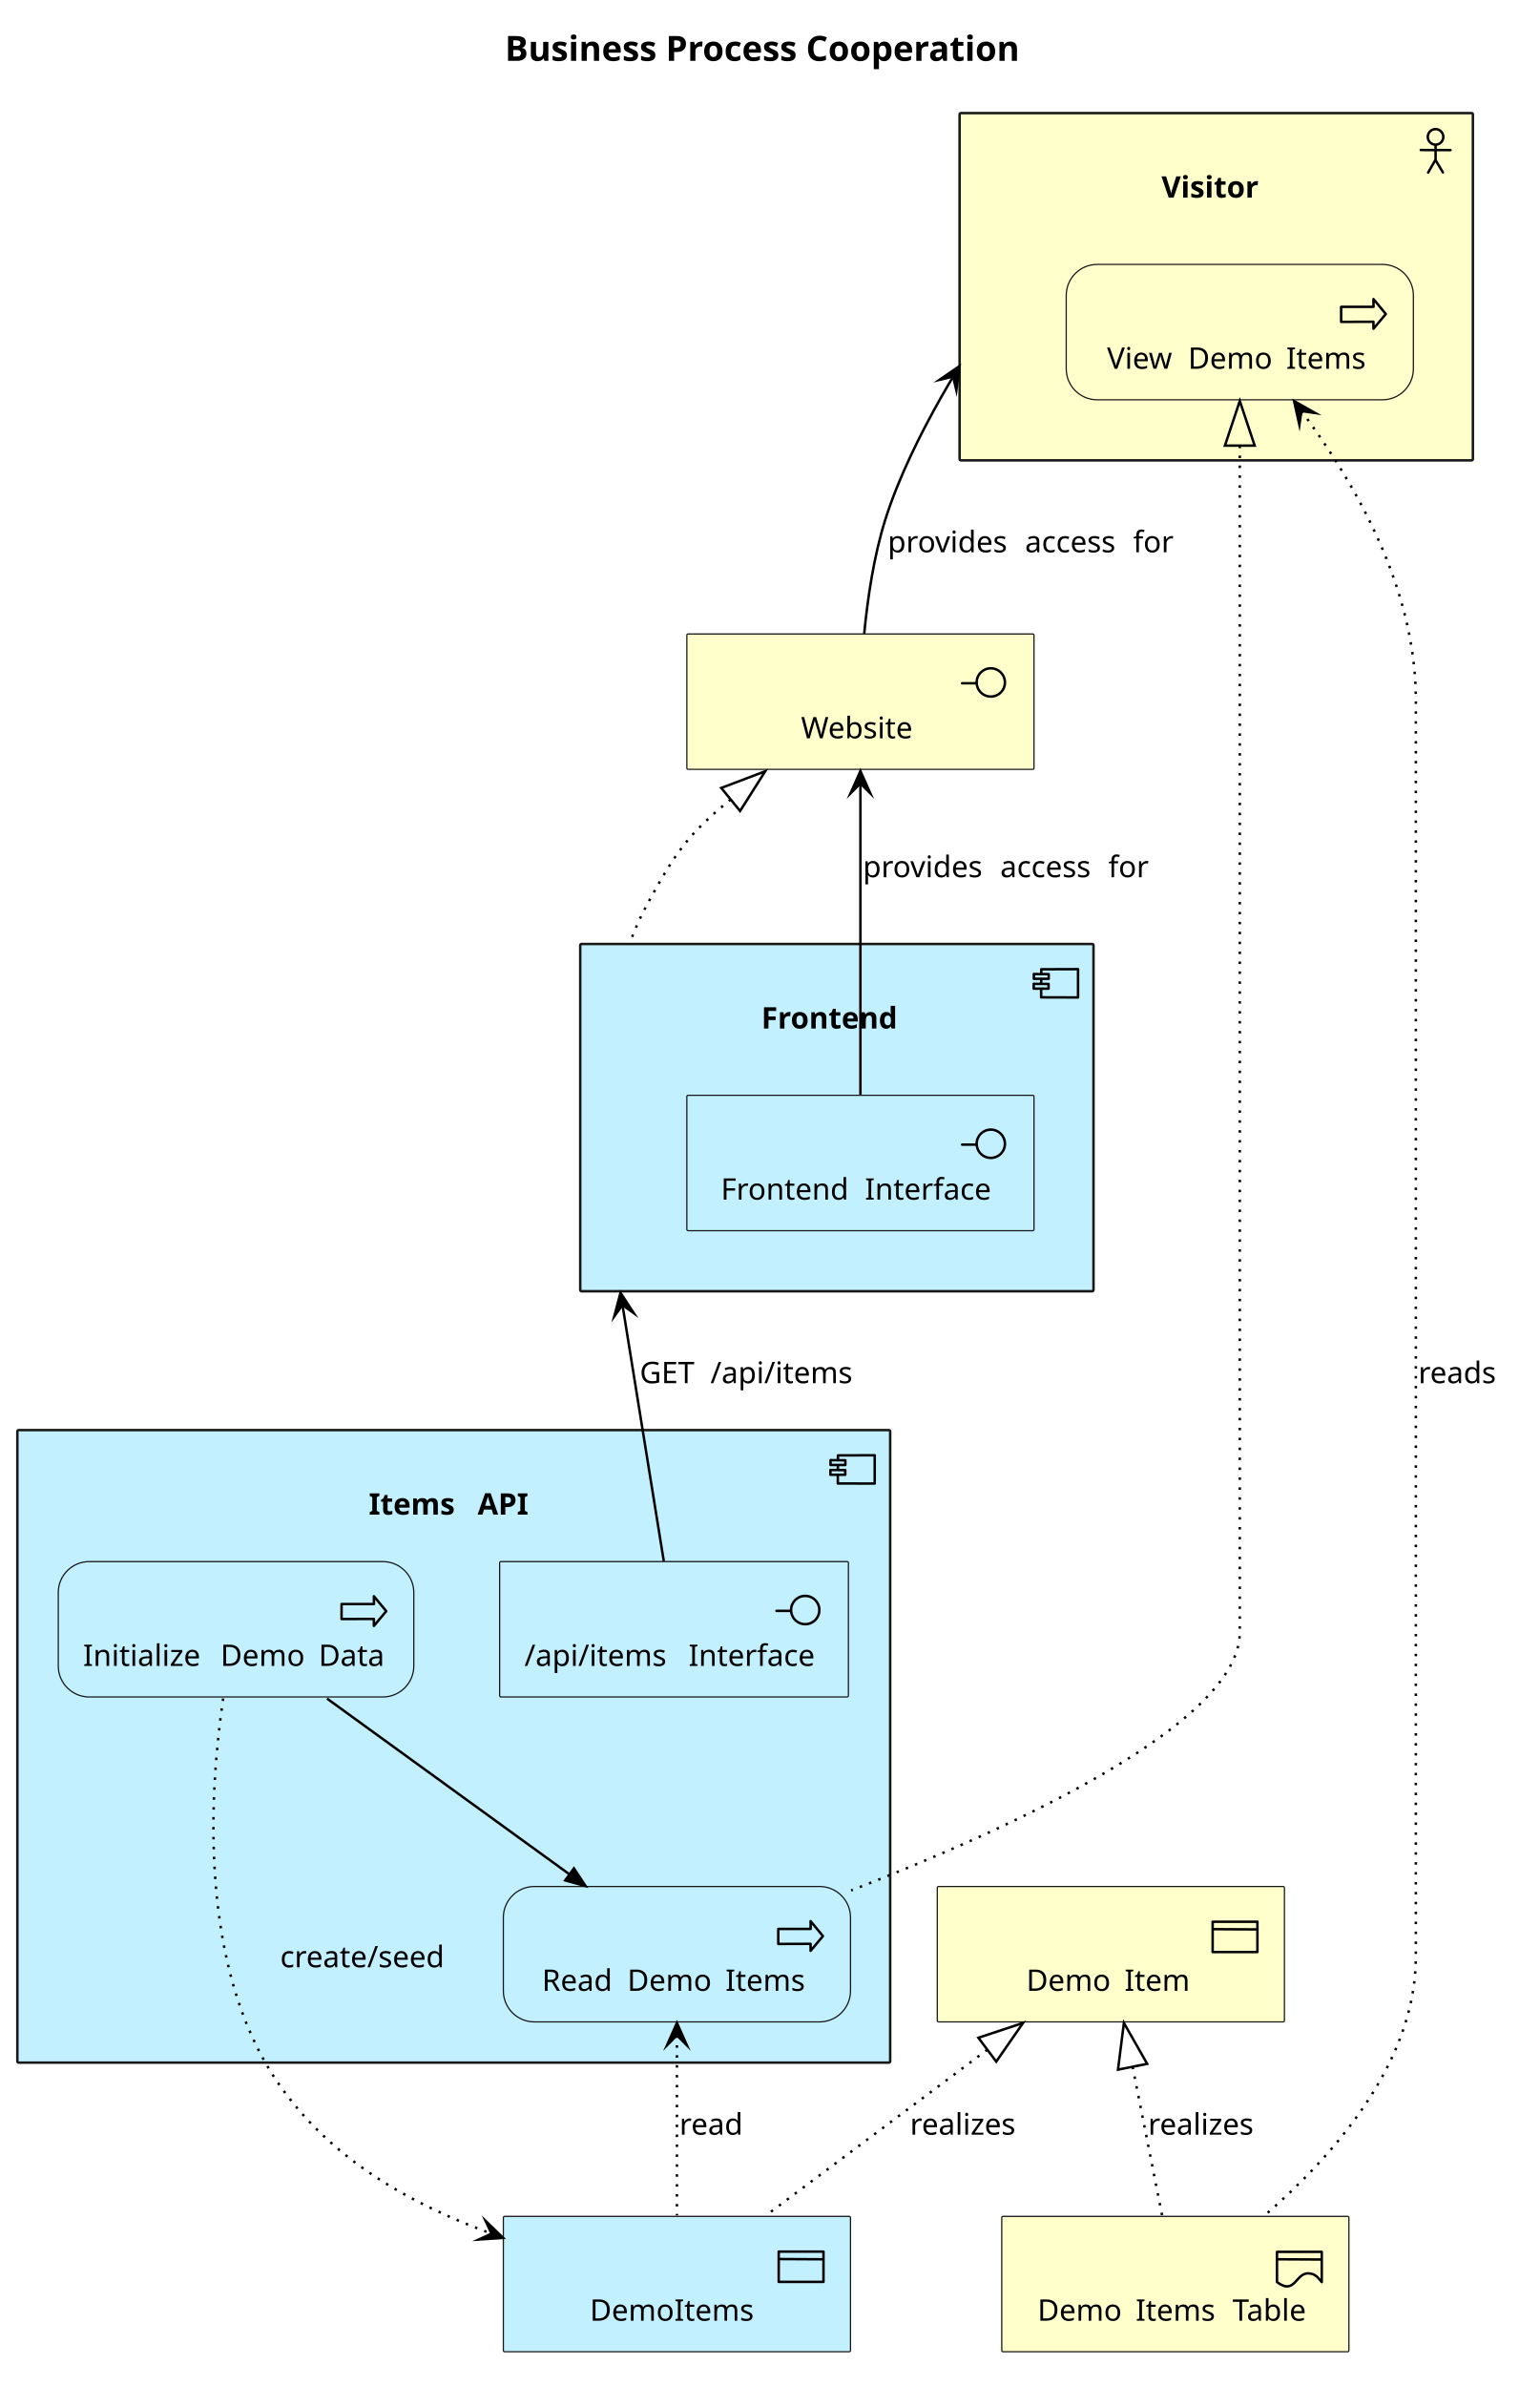
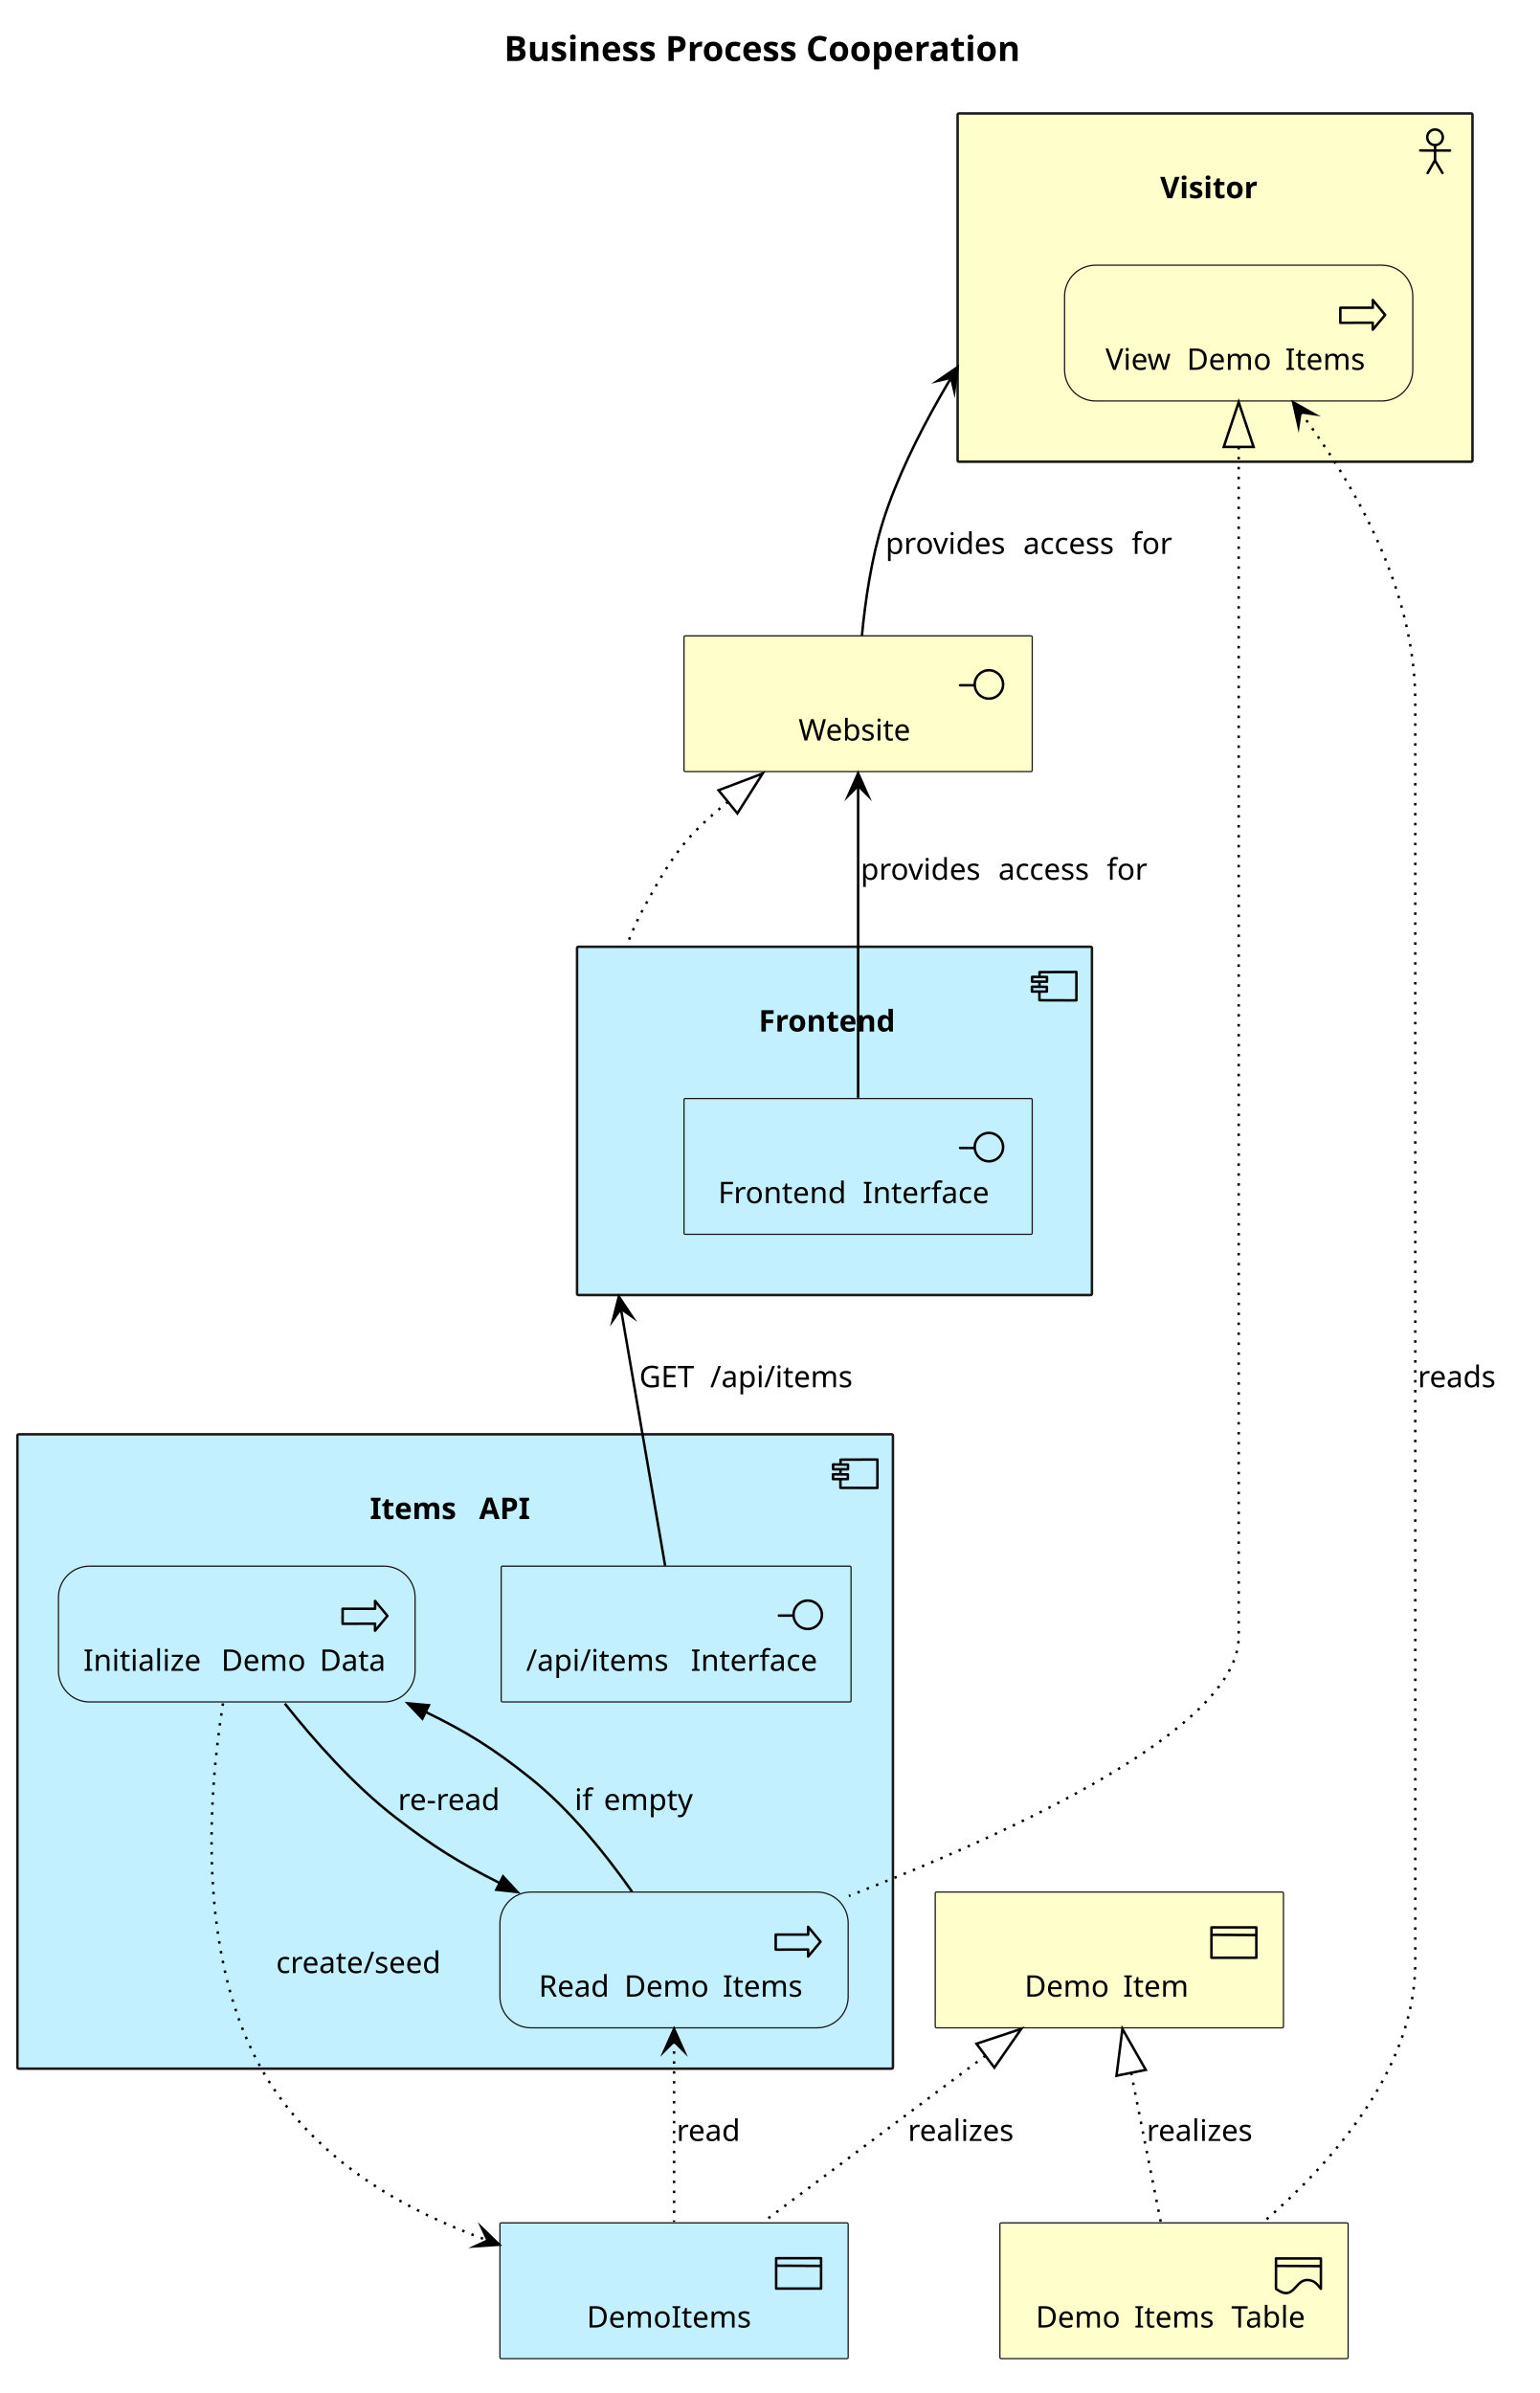
- <svg xmlns="http://www.w3.org/2000/svg" version="1.1" data-diagram-type="DESCRIPTION" style="width:621px;height:962px;background:#FFFFFF;" width="621px" height="962px" viewBox="0 0 621 962" zoomAndPan="magnify" preserveAspectRatio="none" contentStyleType="text/css">
+ <svg xmlns="http://www.w3.org/2000/svg" version="1.1" data-diagram-type="DESCRIPTION" style="width:619px;height:962px;background:#FFFFFF;" width="619px" height="962px" viewBox="0 0 619 962" zoomAndPan="magnify" preserveAspectRatio="none" contentStyleType="text/css">
  <defs />
  <g font-family="sans-serif" lengthAdjust="spacing">
    <g class="title" data-source-line="4">
-       <text x="203.627" y="24.533" fill="#000" font-size="14" textLength="206.951" font-weight="700">Business Process Cooperation</text>
+       <text x="202.627" y="24.533" fill="#000" font-size="14" textLength="206.951" font-weight="700">Business Process Cooperation</text>
    </g>
    <g class="cluster" data-qualified-name="e_idb9118a54ded651" id="ent0001" data-source-line="167">
      <rect x="7" y="576.609" width="352" height="255" fill="#C2F0FF" style="stroke:#181818;stroke-width:1;" rx="0.5" ry="0.5" />
      <path d="M352.76,586.248 L337.934,586.295 A0.5,0.5 0 0 0 337.434,586.795 L337.434,588.233 L334.946,588.213 A0.5,0.5 0 0 0 334.442,588.713 L334.442,590.649 A0.5,0.5 0 0 0 334.942,591.149 L337.422,591.149 L337.399,592.192 L334.899,592.172 A0.5,0.5 0 0 0 334.395,592.672 L334.395,594.608 A0.5,0.5 0 0 0 334.895,595.108 L337.387,595.108 L337.387,598.11 A0.5,0.5 0 0 0 337.888,598.61 L352.761,598.656 A0.5,0.5 0 0 0 353.262,598.157 L353.262,586.749 A0.5,0.5 0 0 0 352.761,586.248 M352.262,587.25 L352.262,597.654 L338.387,597.611 L338.387,595.108 L340.881,595.108 A0.5,0.5 0 0 0 341.381,594.608 L341.381,592.719 A0.5,0.5 0 0 0 340.885,592.219 L338.399,592.199 L338.422,591.149 L340.928,591.149 A0.5,0.5 0 0 0 341.428,590.649 L341.428,588.76 A0.5,0.5 0 0 0 340.932,588.26 L338.434,588.24 L338.434,587.293 M335.442,589.217 L340.428,589.256 L340.428,590.149 L335.442,590.149 M335.395,593.176 L340.381,593.215 L340.381,594.108 L335.395,594.108" fill="#000" />
      <text x="148.717" y="610.674" fill="#000" font-size="12" textLength="39.803" font-weight="700" font-family="Verdana">Items</text>
      <text x="188.52" y="610.674" fill="#000" font-size="12" font-weight="700" font-family="Verdana"> </text>
      <text x="192.621" y="610.674" fill="#000" font-size="12" textLength="24.662" font-weight="700" font-family="Verdana">API</text>
    </g>
    <g class="cluster" data-qualified-name="e_id859316e8097157" id="ent0005" data-source-line="167">
-       <rect x="234" y="380.609" width="207" height="140" fill="#C2F0FF" style="stroke:#181818;stroke-width:1;" rx="0.5" ry="0.5" />
-       <path d="M434.76,390.248 L419.934,390.295 A0.5,0.5 0 0 0 419.434,390.795 L419.434,392.233 L416.946,392.213 A0.5,0.5 0 0 0 416.442,392.713 L416.442,394.649 A0.5,0.5 0 0 0 416.942,395.149 L419.422,395.149 L419.399,396.192 L416.899,396.172 A0.5,0.5 0 0 0 416.395,396.672 L416.395,398.608 A0.5,0.5 0 0 0 416.895,399.108 L419.387,399.108 L419.387,402.11 A0.5,0.5 0 0 0 419.888,402.61 L434.761,402.656 A0.5,0.5 0 0 0 435.262,402.157 L435.262,390.749 A0.5,0.5 0 0 0 434.761,390.248 M434.262,391.25 L434.262,401.654 L420.387,401.611 L420.387,399.108 L422.881,399.108 A0.5,0.5 0 0 0 423.381,398.608 L423.381,396.719 A0.5,0.5 0 0 0 422.885,396.219 L420.399,396.199 L420.422,395.149 L422.928,395.149 A0.5,0.5 0 0 0 423.428,394.649 L423.428,392.76 A0.5,0.5 0 0 0 422.932,392.26 L420.434,392.24 L420.434,391.293 M417.442,393.217 L422.428,393.256 L422.428,394.149 L417.442,394.149 M417.395,397.176 L422.381,397.215 L422.381,398.108 L417.395,398.108" fill="#000" />
-       <text x="307.034" y="414.674" fill="#000" font-size="12" textLength="60.932" font-weight="700" font-family="Verdana">Frontend</text>
+       <rect x="232" y="380.609" width="207" height="140" fill="#C2F0FF" style="stroke:#181818;stroke-width:1;" rx="0.5" ry="0.5" />
+       <path d="M432.76,390.248 L417.934,390.295 A0.5,0.5 0 0 0 417.434,390.795 L417.434,392.233 L414.946,392.213 A0.5,0.5 0 0 0 414.442,392.713 L414.442,394.649 A0.5,0.5 0 0 0 414.942,395.149 L417.422,395.149 L417.399,396.192 L414.899,396.172 A0.5,0.5 0 0 0 414.395,396.672 L414.395,398.608 A0.5,0.5 0 0 0 414.895,399.108 L417.387,399.108 L417.387,402.11 A0.5,0.5 0 0 0 417.888,402.61 L432.761,402.656 A0.5,0.5 0 0 0 433.262,402.157 L433.262,390.749 A0.5,0.5 0 0 0 432.761,390.248 M432.262,391.25 L432.262,401.654 L418.387,401.611 L418.387,399.108 L420.881,399.108 A0.5,0.5 0 0 0 421.381,398.608 L421.381,396.719 A0.5,0.5 0 0 0 420.885,396.219 L418.399,396.199 L418.422,395.149 L420.928,395.149 A0.5,0.5 0 0 0 421.428,394.649 L421.428,392.76 A0.5,0.5 0 0 0 420.932,392.26 L418.434,392.24 L418.434,391.293 M415.442,393.217 L420.428,393.256 L420.428,394.149 L415.442,394.149 M415.395,397.176 L420.381,397.215 L420.381,398.108 L415.395,398.108" fill="#000" />
+       <text x="305.034" y="414.674" fill="#000" font-size="12" textLength="60.932" font-weight="700" font-family="Verdana">Frontend</text>
    </g>
    <g class="cluster" data-qualified-name="e_id40e6f8deb4f45c" id="ent0008" data-source-line="110">
-       <rect x="387" y="45.609" width="207" height="140" fill="#FFC" style="stroke:#181818;stroke-width:1;" rx="0.5" ry="0.5" />
-       <path d="M578.896,51.559 C576.897,51.587 575.288,53.237 575.312,55.235 C575.334,57.057 576.706,58.557 578.462,58.793 L578.462,60.002 L572.978,59.987 A0.5,0.5 0 0 0 572.476,60.485 A0.5,0.5 0 0 0 572.974,60.987 L578.462,61.002 L578.462,64.206 L575.519,69.333 A0.5,0.5 0 0 0 575.704,70.014 A0.5,0.5 0 0 0 576.386,69.831 L578.904,65.444 L581.509,69.805 A0.501,0.501 0 0 0 582.368,69.292 L579.462,64.417 L579.462,61.005 L584.98,61.02 A0.5,0.5 0 0 0 585.482,60.52 A0.5,0.5 0 0 0 584.984,60.02 L579.462,60.005 L579.462,58.788 C581.233,58.535 582.595,56.997 582.579,55.161 C582.562,53.162 580.92,51.546 578.921,51.559 A0.5,0.5 0 0 0 578.91,51.565 A0.5,0.5 0 0 0 578.896,51.559 M578.919,52.555 A0.5,0.5 0 0 0 578.929,52.559 C580.388,52.549 581.567,53.71 581.579,55.168 C581.592,56.627 580.433,57.81 578.974,57.825 C577.515,57.84 576.329,56.682 576.312,55.223 C576.295,53.764 577.451,52.579 578.91,52.559 A0.5,0.5 0 0 0 578.919,52.555" fill="#000" />
-       <text x="468.422" y="79.674" fill="#000" font-size="12" textLength="44.156" font-weight="700" font-family="Verdana">Visitor</text>
+       <rect x="385" y="45.609" width="207" height="140" fill="#FFC" style="stroke:#181818;stroke-width:1;" rx="0.5" ry="0.5" />
+       <path d="M576.896,51.559 C574.897,51.587 573.288,53.237 573.312,55.235 C573.334,57.057 574.706,58.557 576.462,58.793 L576.462,60.002 L570.978,59.987 A0.5,0.5 0 0 0 570.476,60.485 A0.5,0.5 0 0 0 570.974,60.987 L576.462,61.002 L576.462,64.206 L573.519,69.333 A0.5,0.5 0 0 0 573.704,70.014 A0.5,0.5 0 0 0 574.386,69.831 L576.904,65.444 L579.509,69.805 A0.501,0.501 0 0 0 580.368,69.292 L577.462,64.417 L577.462,61.005 L582.98,61.02 A0.5,0.5 0 0 0 583.482,60.52 A0.5,0.5 0 0 0 582.984,60.02 L577.462,60.005 L577.462,58.788 C579.233,58.535 580.595,56.997 580.579,55.161 C580.562,53.162 578.92,51.546 576.921,51.559 A0.5,0.5 0 0 0 576.91,51.565 A0.5,0.5 0 0 0 576.896,51.559 M576.919,52.555 A0.5,0.5 0 0 0 576.929,52.559 C578.388,52.549 579.567,53.71 579.579,55.168 C579.592,56.627 578.433,57.81 576.974,57.825 C575.515,57.84 574.329,56.682 574.312,55.223 C574.295,53.764 575.451,52.579 576.91,52.559 A0.5,0.5 0 0 0 576.919,52.555" fill="#000" />
+       <text x="466.422" y="79.674" fill="#000" font-size="12" textLength="44.156" font-weight="700" font-family="Verdana">Visitor</text>
    </g>
    <g class="entity" data-qualified-name="e_idb9118a54ded651.e_id27cc7f94392754" id="ent0002" data-source-line="173">
      <rect x="201.5" y="629.609" width="140.656" height="54.584" fill="#C2F0FF" style="stroke:#181818;stroke-width:0.5;" rx="0.5" ry="0.5" />
      <path d="M324.651,642.939 C321.313,642.985 318.618,645.671 318.53,648.98 L313.157,648.98 A0.5,0.5 0 0 0 312.657,649.48 A0.5,0.5 0 0 0 313.157,649.98 L318.583,649.98 C318.994,653.039 321.637,655.392 324.8,655.359 C328.219,655.324 330.975,652.515 330.946,649.096 C330.917,645.676 328.114,642.916 324.694,642.939 A0.5,0.5 0 0 0 324.682,642.951 A0.5,0.5 0 0 0 324.651,642.939 M324.674,643.929 A0.5,0.5 0 0 0 324.7,643.939 C327.58,643.92 329.921,646.226 329.946,649.106 C329.971,651.985 327.669,654.33 324.79,654.36 C321.91,654.389 319.56,652.091 319.526,649.211 C319.492,646.332 321.785,643.979 324.665,643.94 A0.5,0.5 0 0 0 324.674,643.93" fill="#000" />
      <text x="211.5" y="671.674" fill="#000" font-size="12" textLength="61.969" font-family="Verdana">/api/items</text>
      <text x="273.469" y="671.674" fill="#000" font-size="12" font-family="Verdana"> </text>
      <text x="277.688" y="671.674" fill="#000" font-size="12" textLength="54.469" font-family="Verdana">Interface</text>
    </g>
    <g class="entity" data-qualified-name="e_idb9118a54ded651.e_id9e4601a2031c58" id="ent0003" data-source-line="182">
      <rect x="23.5" y="629.609" width="143.381" height="54.584" fill="#C2F0FF" style="stroke:#181818;stroke-width:0.5;" rx="12.5" ry="12.5" />
      <path d="M150.61,643.109 A0.5,0.5 0 0 0 150.282,643.584 L150.307,646.221 L137.75,646.225 A0.5,0.5 0 0 0 137.25,646.725 L137.246,652.773 A0.5,0.5 0 0 0 137.748,653.273 L150.277,653.227 L150.277,655.553 A0.5,0.5 0 0 0 151.16,655.873 L156.154,649.92 A0.5,0.5 0 0 0 156.156,649.279 L151.166,643.26 A0.5,0.5 0 0 0 150.609,643.109 M151.295,644.982 L155.122,649.598 L151.278,654.178 L151.278,652.725 A0.5,0.5 0 0 0 150.776,652.225 L138.247,652.271 L138.251,647.225 L150.812,647.221 A0.5,0.5 0 0 0 151.312,646.717" fill="#000" />
      <text x="33.5" y="671.674" fill="#000" font-size="12" textLength="51.205" font-family="Verdana">Initialize</text>
      <text x="84.705" y="671.674" fill="#000" font-size="12" font-family="Verdana"> </text>
      <text x="88.924" y="671.674" fill="#000" font-size="12" textLength="35.35" font-family="Verdana">Demo</text>
      <text x="124.273" y="671.674" fill="#000" font-size="12" font-family="Verdana"> </text>
      <text x="128.492" y="671.674" fill="#000" font-size="12" textLength="28.389" font-family="Verdana">Data</text>
    </g>
    <g class="entity" data-qualified-name="e_idb9118a54ded651.e_idf9a91550500455" id="ent0004" data-source-line="182">
-       <rect x="203" y="760.609" width="140" height="54.584" fill="#C2F0FF" style="stroke:#181818;stroke-width:0.5;" rx="12.5" ry="12.5" />
-       <path d="M326.729,774.109 A0.5,0.5 0 0 0 326.401,774.584 L326.426,777.221 L313.869,777.225 A0.5,0.5 0 0 0 313.369,777.725 L313.365,783.773 A0.5,0.5 0 0 0 313.867,784.273 L326.396,784.227 L326.396,786.553 A0.5,0.5 0 0 0 327.279,786.873 L332.273,780.92 A0.5,0.5 0 0 0 332.275,780.279 L327.285,774.26 A0.5,0.5 0 0 0 326.728,774.109 M327.415,775.982 L331.241,780.598 L327.397,785.178 L327.397,783.725 A0.5,0.5 0 0 0 326.895,783.225 L314.366,783.271 L314.37,778.225 L326.931,778.221 A0.5,0.5 0 0 0 327.431,777.717" fill="#000" />
-       <text x="218.593" y="802.674" fill="#000" font-size="12" textLength="30.176" font-family="Verdana">Read</text>
-       <text x="248.769" y="802.674" fill="#000" font-size="12" font-family="Verdana"> </text>
-       <text x="252.987" y="802.674" fill="#000" font-size="12" textLength="35.35" font-family="Verdana">Demo</text>
-       <text x="288.337" y="802.674" fill="#000" font-size="12" font-family="Verdana"> </text>
-       <text x="292.556" y="802.674" fill="#000" font-size="12" textLength="34.852" font-family="Verdana">Items</text>
+       <rect x="201" y="760.609" width="140" height="54.584" fill="#C2F0FF" style="stroke:#181818;stroke-width:0.5;" rx="12.5" ry="12.5" />
+       <path d="M324.729,774.109 A0.5,0.5 0 0 0 324.401,774.584 L324.426,777.221 L311.869,777.225 A0.5,0.5 0 0 0 311.369,777.725 L311.365,783.773 A0.5,0.5 0 0 0 311.867,784.273 L324.396,784.227 L324.396,786.553 A0.5,0.5 0 0 0 325.279,786.873 L330.273,780.92 A0.5,0.5 0 0 0 330.275,780.279 L325.285,774.26 A0.5,0.5 0 0 0 324.728,774.109 M325.415,775.982 L329.241,780.598 L325.397,785.178 L325.397,783.725 A0.5,0.5 0 0 0 324.895,783.225 L312.366,783.271 L312.37,778.225 L324.931,778.221 A0.5,0.5 0 0 0 325.431,777.717" fill="#000" />
+       <text x="216.593" y="802.674" fill="#000" font-size="12" textLength="30.176" font-family="Verdana">Read</text>
+       <text x="246.769" y="802.674" fill="#000" font-size="12" font-family="Verdana"> </text>
+       <text x="250.987" y="802.674" fill="#000" font-size="12" textLength="35.35" font-family="Verdana">Demo</text>
+       <text x="286.337" y="802.674" fill="#000" font-size="12" font-family="Verdana"> </text>
+       <text x="290.556" y="802.674" fill="#000" font-size="12" textLength="34.852" font-family="Verdana">Items</text>
    </g>
    <g class="entity" data-qualified-name="e_id859316e8097157.e_idd8a8c6ca248e52" id="ent0006" data-source-line="173">
-       <rect x="277" y="441.609" width="140" height="54.584" fill="#C2F0FF" style="stroke:#181818;stroke-width:0.5;" rx="0.5" ry="0.5" />
-       <path d="M399.495,454.939 C396.157,454.985 393.461,457.671 393.373,460.98 L388.001,460.98 A0.5,0.5 0 0 0 387.501,461.48 A0.5,0.5 0 0 0 388.001,461.98 L393.427,461.98 C393.838,465.039 396.481,467.392 399.643,467.359 C403.063,467.324 405.819,464.515 405.79,461.096 C405.761,457.676 402.957,454.916 399.538,454.939 A0.5,0.5 0 0 0 399.526,454.951 A0.5,0.5 0 0 0 399.495,454.939 M399.518,455.929 A0.5,0.5 0 0 0 399.544,455.939 C402.423,455.92 404.765,458.226 404.79,461.106 C404.814,463.985 402.513,466.33 399.633,466.36 C396.754,466.389 394.404,464.091 394.37,461.211 C394.335,458.332 396.629,455.979 399.508,455.94 A0.5,0.5 0 0 0 399.518,455.93" fill="#000" />
-       <text x="290.735" y="483.674" fill="#000" font-size="12" textLength="53.842" font-family="Verdana">Frontend</text>
-       <text x="344.577" y="483.674" fill="#000" font-size="12" font-family="Verdana"> </text>
-       <text x="348.796" y="483.674" fill="#000" font-size="12" textLength="54.469" font-family="Verdana">Interface</text>
+       <rect x="275" y="441.609" width="140" height="54.584" fill="#C2F0FF" style="stroke:#181818;stroke-width:0.5;" rx="0.5" ry="0.5" />
+       <path d="M397.495,454.939 C394.157,454.985 391.461,457.671 391.373,460.98 L386.001,460.98 A0.5,0.5 0 0 0 385.501,461.48 A0.5,0.5 0 0 0 386.001,461.98 L391.427,461.98 C391.838,465.039 394.481,467.392 397.643,467.359 C401.063,467.324 403.819,464.515 403.79,461.096 C403.761,457.676 400.957,454.916 397.538,454.939 A0.5,0.5 0 0 0 397.526,454.951 A0.5,0.5 0 0 0 397.495,454.939 M397.518,455.929 A0.5,0.5 0 0 0 397.544,455.939 C400.423,455.92 402.765,458.226 402.79,461.106 C402.814,463.985 400.513,466.33 397.633,466.36 C394.754,466.389 392.404,464.091 392.37,461.211 C392.335,458.332 394.629,455.979 397.508,455.94 A0.5,0.5 0 0 0 397.518,455.93" fill="#000" />
+       <text x="288.735" y="483.674" fill="#000" font-size="12" textLength="53.842" font-family="Verdana">Frontend</text>
+       <text x="342.577" y="483.674" fill="#000" font-size="12" font-family="Verdana"> </text>
+       <text x="346.796" y="483.674" fill="#000" font-size="12" textLength="54.469" font-family="Verdana">Interface</text>
    </g>
    <g class="entity" data-qualified-name="e_id40e6f8deb4f45c.e_ida6f500d9395851" id="ent0009" data-source-line="127">
-       <rect x="430" y="106.609" width="140" height="54.584" fill="#FFC" style="stroke:#181818;stroke-width:0.5;" rx="12.5" ry="12.5" />
-       <path d="M553.729,120.109 A0.5,0.5 0 0 0 553.401,120.584 L553.426,123.221 L540.869,123.225 A0.5,0.5 0 0 0 540.369,123.725 L540.365,129.773 A0.5,0.5 0 0 0 540.867,130.273 L553.396,130.227 L553.396,132.553 A0.5,0.5 0 0 0 554.279,132.873 L559.273,126.92 A0.5,0.5 0 0 0 559.275,126.279 L554.285,120.26 A0.5,0.5 0 0 0 553.728,120.109 M554.415,121.982 L558.241,126.598 L554.397,131.178 L554.397,129.725 A0.5,0.5 0 0 0 553.895,129.225 L541.366,129.271 L541.37,124.225 L553.931,124.221 A0.5,0.5 0 0 0 554.431,123.717" fill="#000" />
-       <text x="446.448" y="148.674" fill="#000" font-size="12" textLength="28.465" font-family="Verdana">View</text>
-       <text x="474.913" y="148.674" fill="#000" font-size="12" font-family="Verdana"> </text>
-       <text x="479.132" y="148.674" fill="#000" font-size="12" textLength="35.35" font-family="Verdana">Demo</text>
-       <text x="514.481" y="148.674" fill="#000" font-size="12" font-family="Verdana"> </text>
-       <text x="518.7" y="148.674" fill="#000" font-size="12" textLength="34.852" font-family="Verdana">Items</text>
+       <rect x="428" y="106.609" width="140" height="54.584" fill="#FFC" style="stroke:#181818;stroke-width:0.5;" rx="12.5" ry="12.5" />
+       <path d="M551.729,120.109 A0.5,0.5 0 0 0 551.401,120.584 L551.426,123.221 L538.869,123.225 A0.5,0.5 0 0 0 538.369,123.725 L538.365,129.773 A0.5,0.5 0 0 0 538.867,130.273 L551.396,130.227 L551.396,132.553 A0.5,0.5 0 0 0 552.279,132.873 L557.273,126.92 A0.5,0.5 0 0 0 557.275,126.279 L552.285,120.26 A0.5,0.5 0 0 0 551.728,120.109 M552.415,121.982 L556.241,126.598 L552.397,131.178 L552.397,129.725 A0.5,0.5 0 0 0 551.895,129.225 L539.366,129.271 L539.37,124.225 L551.931,124.221 A0.5,0.5 0 0 0 552.431,123.717" fill="#000" />
+       <text x="444.448" y="148.674" fill="#000" font-size="12" textLength="28.465" font-family="Verdana">View</text>
+       <text x="472.913" y="148.674" fill="#000" font-size="12" font-family="Verdana"> </text>
+       <text x="477.132" y="148.674" fill="#000" font-size="12" textLength="35.35" font-family="Verdana">Demo</text>
+       <text x="512.481" y="148.674" fill="#000" font-size="12" font-family="Verdana"> </text>
+       <text x="516.7" y="148.674" fill="#000" font-size="12" textLength="34.852" font-family="Verdana">Items</text>
    </g>
    <g class="entity" data-qualified-name="e_id032efff5924e5e" id="ent0007" data-source-line="195">
-       <rect x="203" y="893.609" width="140" height="54.584" fill="#C2F0FF" style="stroke:#181818;stroke-width:0.5;" rx="0.5" ry="0.5" />
-       <path d="M314.05,907.319 A0.5,0.5 0 0 0 313.55,907.819 L313.55,920.027 A0.5,0.5 0 0 0 314.05,920.527 L332.103,920.527 A0.5,0.5 0 0 0 332.603,920.027 L332.603,907.819 A0.5,0.5 0 0 0 332.103,907.319 M314.55,908.319 L331.603,908.319 L331.603,910.404 L314.55,910.316 M314.55,911.316 L331.603,911.404 L331.603,919.526 L314.55,919.526" fill="#000" />
-       <text x="237.899" y="935.674" fill="#000" font-size="12" textLength="70.201" font-family="Verdana">DemoItems</text>
+       <rect x="201" y="893.609" width="140" height="54.584" fill="#C2F0FF" style="stroke:#181818;stroke-width:0.5;" rx="0.5" ry="0.5" />
+       <path d="M312.05,907.319 A0.5,0.5 0 0 0 311.55,907.819 L311.55,920.027 A0.5,0.5 0 0 0 312.05,920.527 L330.103,920.527 A0.5,0.5 0 0 0 330.603,920.027 L330.603,907.819 A0.5,0.5 0 0 0 330.103,907.319 M312.55,908.319 L329.603,908.319 L329.603,910.404 L312.55,910.316 M312.55,911.316 L329.603,911.404 L329.603,919.526 L312.55,919.526" fill="#000" />
+       <text x="235.899" y="935.674" fill="#000" font-size="12" textLength="70.201" font-family="Verdana">DemoItems</text>
    </g>
    <g class="entity" data-qualified-name="e_id66a63993dfde51" id="ent0010" data-source-line="124">
-       <rect x="277" y="255.609" width="140" height="54.584" fill="#FFC" style="stroke:#181818;stroke-width:0.5;" rx="0.5" ry="0.5" />
-       <path d="M399.495,268.939 C396.157,268.985 393.461,271.671 393.373,274.98 L388.001,274.98 A0.5,0.5 0 0 0 387.501,275.48 A0.5,0.5 0 0 0 388.001,275.98 L393.427,275.98 C393.838,279.039 396.481,281.392 399.643,281.359 C403.063,281.324 405.819,278.515 405.79,275.096 C405.761,271.676 402.957,268.916 399.538,268.939 A0.5,0.5 0 0 0 399.526,268.951 A0.5,0.5 0 0 0 399.495,268.939 M399.518,269.929 A0.5,0.5 0 0 0 399.544,269.939 C402.423,269.92 404.765,272.226 404.79,275.106 C404.814,277.985 402.513,280.33 399.633,280.36 C396.754,280.389 394.404,278.091 394.37,275.211 C394.335,272.332 396.629,269.979 399.508,269.94 A0.5,0.5 0 0 0 399.518,269.93" fill="#000" />
-       <text x="323.044" y="297.674" fill="#000" font-size="12" textLength="47.912" font-family="Verdana">Website</text>
+       <rect x="275" y="255.609" width="140" height="54.584" fill="#FFC" style="stroke:#181818;stroke-width:0.5;" rx="0.5" ry="0.5" />
+       <path d="M397.495,268.939 C394.157,268.985 391.461,271.671 391.373,274.98 L386.001,274.98 A0.5,0.5 0 0 0 385.501,275.48 A0.5,0.5 0 0 0 386.001,275.98 L391.427,275.98 C391.838,279.039 394.481,281.392 397.643,281.359 C401.063,281.324 403.819,278.515 403.79,275.096 C403.761,271.676 400.957,268.916 397.538,268.939 A0.5,0.5 0 0 0 397.526,268.951 A0.5,0.5 0 0 0 397.495,268.939 M397.518,269.929 A0.5,0.5 0 0 0 397.544,269.939 C400.423,269.92 402.765,272.226 402.79,275.106 C402.814,277.985 400.513,280.33 397.633,280.36 C394.754,280.389 392.404,278.091 392.37,275.211 C392.335,272.332 394.629,269.979 397.508,269.94 A0.5,0.5 0 0 0 397.518,269.93" fill="#000" />
+       <text x="321.044" y="297.674" fill="#000" font-size="12" textLength="47.912" font-family="Verdana">Website</text>
    </g>
    <g class="entity" data-qualified-name="e_id32456a57134d5f" id="ent0011" data-source-line="146">
-       <rect x="378" y="760.609" width="140" height="54.584" fill="#FFC" style="stroke:#181818;stroke-width:0.5;" rx="0.5" ry="0.5" />
-       <path d="M489.05,774.319 A0.5,0.5 0 0 0 488.55,774.819 L488.55,787.027 A0.5,0.5 0 0 0 489.05,787.527 L507.103,787.527 A0.5,0.5 0 0 0 507.603,787.027 L507.603,774.819 A0.5,0.5 0 0 0 507.103,774.319 M489.55,775.319 L506.603,775.319 L506.603,777.404 L489.55,777.316 M489.55,778.316 L506.603,778.404 L506.603,786.526 L489.55,786.526" fill="#000" />
-       <text x="413.916" y="802.674" fill="#000" font-size="12" textLength="35.35" font-family="Verdana">Demo</text>
-       <text x="449.266" y="802.674" fill="#000" font-size="12" font-family="Verdana"> </text>
-       <text x="453.484" y="802.674" fill="#000" font-size="12" textLength="28.6" font-family="Verdana">Item</text>
+       <rect x="376" y="760.609" width="140" height="54.584" fill="#FFC" style="stroke:#181818;stroke-width:0.5;" rx="0.5" ry="0.5" />
+       <path d="M487.05,774.319 A0.5,0.5 0 0 0 486.55,774.819 L486.55,787.027 A0.5,0.5 0 0 0 487.05,787.527 L505.103,787.527 A0.5,0.5 0 0 0 505.603,787.027 L505.603,774.819 A0.5,0.5 0 0 0 505.103,774.319 M487.55,775.319 L504.603,775.319 L504.603,777.404 L487.55,777.316 M487.55,778.316 L504.603,778.404 L504.603,786.526 L487.55,786.526" fill="#000" />
+       <text x="411.916" y="802.674" fill="#000" font-size="12" textLength="35.35" font-family="Verdana">Demo</text>
+       <text x="447.266" y="802.674" fill="#000" font-size="12" font-family="Verdana"> </text>
+       <text x="451.484" y="802.674" fill="#000" font-size="12" textLength="28.6" font-family="Verdana">Item</text>
    </g>
    <g class="entity" data-qualified-name="e_idbd4055139c8656" id="ent0012" data-source-line="152">
-       <rect x="404" y="893.609" width="140" height="54.584" fill="#FFC" style="stroke:#181818;stroke-width:0.5;" rx="0.5" ry="0.5" />
-       <path d="M515,907.409 A0.5,0.5 0 0 0 514.5,907.91 L514.5,920.117 A0.5,0.5 0 0 0 514.701,920.517 C516.573,921.912 518.068,922.429 519.354,922.326 C520.639,922.223 521.619,921.503 522.457,920.679 C523.294,919.855 524.028,918.909 524.836,918.207 C525.644,917.504 526.484,917.044 527.631,917.078 C529.064,917.119 529.959,917.581 530.701,918.218 C531.444,918.856 532.011,919.692 532.68,920.448 A0.5,0.5 0 0 0 533.553,920.119 C533.556,917.67 533.553,907.91 533.553,907.91 A0.5,0.5 0 0 0 533.053,907.41 M515.5,908.409 L532.553,908.409 C532.553,908.617 532.554,909.408 532.554,910.495 L515.501,910.406 M515.5,911.406 L532.553,911.493 C532.554,913.807 532.554,916.876 532.553,918.806 C532.177,918.345 531.856,917.894 531.351,917.46 C530.478,916.711 529.307,916.125 527.66,916.078 C526.22,916.036 525.092,916.657 524.18,917.451 C523.267,918.244 522.524,919.21 521.756,919.966 C520.987,920.723 520.232,921.253 519.274,921.329 C518.358,921.403 517.142,921.011 515.5,919.833" fill="#000" />
-       <text x="418.421" y="935.674" fill="#000" font-size="12" textLength="35.35" font-family="Verdana">Demo</text>
-       <text x="453.771" y="935.674" fill="#000" font-size="12" font-family="Verdana"> </text>
-       <text x="457.989" y="935.674" fill="#000" font-size="12" textLength="34.852" font-family="Verdana">Items</text>
-       <text x="492.841" y="935.674" fill="#000" font-size="12" font-family="Verdana"> </text>
-       <text x="497.06" y="935.674" fill="#000" font-size="12" textLength="32.52" font-family="Verdana">Table</text>
+       <rect x="402" y="893.609" width="140" height="54.584" fill="#FFC" style="stroke:#181818;stroke-width:0.5;" rx="0.5" ry="0.5" />
+       <path d="M513,907.409 A0.5,0.5 0 0 0 512.5,907.91 L512.5,920.117 A0.5,0.5 0 0 0 512.701,920.517 C514.573,921.912 516.068,922.429 517.354,922.326 C518.639,922.223 519.619,921.503 520.457,920.679 C521.294,919.855 522.028,918.909 522.836,918.207 C523.644,917.504 524.484,917.044 525.631,917.078 C527.064,917.119 527.959,917.581 528.701,918.218 C529.444,918.856 530.011,919.692 530.68,920.448 A0.5,0.5 0 0 0 531.553,920.119 C531.556,917.67 531.553,907.91 531.553,907.91 A0.5,0.5 0 0 0 531.053,907.41 M513.5,908.409 L530.553,908.409 C530.553,908.617 530.554,909.408 530.554,910.495 L513.501,910.406 M513.5,911.406 L530.553,911.493 C530.554,913.807 530.554,916.876 530.553,918.806 C530.177,918.345 529.856,917.894 529.351,917.46 C528.478,916.711 527.307,916.125 525.66,916.078 C524.22,916.036 523.092,916.657 522.18,917.451 C521.267,918.244 520.524,919.21 519.756,919.966 C518.987,920.723 518.232,921.253 517.274,921.329 C516.358,921.403 515.142,921.011 513.5,919.833" fill="#000" />
+       <text x="416.421" y="935.674" fill="#000" font-size="12" textLength="35.35" font-family="Verdana">Demo</text>
+       <text x="451.771" y="935.674" fill="#000" font-size="12" font-family="Verdana"> </text>
+       <text x="455.989" y="935.674" fill="#000" font-size="12" textLength="34.852" font-family="Verdana">Items</text>
+       <text x="490.841" y="935.674" fill="#000" font-size="12" font-family="Verdana"> </text>
+       <text x="495.06" y="935.674" fill="#000" font-size="12" textLength="32.52" font-family="Verdana">Table</text>
    </g>
    <g class="link" data-entity-1="ent0005" data-entity-2="ent0002" id="lnk14" data-source-line="349" data-link-type="dependency">
-       <path d="M251.04,526.159 C251.119,526.651 250.522,522.945 250.602,523.44 C250.761,524.431 250.922,525.43 251.085,526.435 C251.409,528.446 251.738,530.484 252.07,532.544 C257.388,565.512 263.635,604.244 267.7,629.439" style="stroke:#000;stroke-width:1;" fill="none" id="e_id859316e8097157-backto-e_id27cc7f94392754" />
-       <polygon points="250.244,521.223,247.728,530.745,251.04,526.159,255.626,529.471,250.244,521.223" fill="#000" style="stroke:#000;stroke-width:1;stroke-linejoin:miter;stroke-miterlimit:10;" />
-       <text x="258" y="557.674" fill="#000" font-size="12" textLength="24.287" font-family="Verdana">GET</text>
-       <text x="282.287" y="557.674" fill="#000" font-size="12" font-family="Verdana"> </text>
-       <text x="286.506" y="557.674" fill="#000" font-size="12" textLength="61.969" font-family="Verdana">/api/items</text>
+       <path d="M249.641,526.15 C249.726,526.642 249.09,522.945 249.175,523.44 C249.346,524.431 249.517,525.43 249.69,526.435 C250.036,528.446 250.387,530.484 250.741,532.544 C256.413,565.512 263.075,604.244 267.41,629.439" style="stroke:#000;stroke-width:1;" fill="none" id="e_id859316e8097157-backto-e_id27cc7f94392754" />
+       <polygon points="248.794,521.223,246.377,530.771,249.641,526.15,254.262,529.414,248.794,521.223" fill="#000" style="stroke:#000;stroke-width:1;stroke-linejoin:miter;stroke-miterlimit:10;" />
+       <text x="257" y="557.674" fill="#000" font-size="12" textLength="24.287" font-family="Verdana">GET</text>
+       <text x="281.287" y="557.674" fill="#000" font-size="12" font-family="Verdana"> </text>
+       <text x="285.506" y="557.674" fill="#000" font-size="12" textLength="61.969" font-family="Verdana">/api/items</text>
    </g>
-     <g class="link" data-entity-1="ent0003" data-entity-2="ent0004" id="lnk15" data-source-line="349" data-link-type="dependency">
-       <path d="M131.88,684.839 C162.43,706.979 199.152,733.595 229.692,755.725" style="stroke:#000;stroke-width:1;" fill="none" id="e_id9e4601a2031c58-to-e_idf9a91550500455" />
-       <polygon points="236.17,760.419,231.452,753.296,227.932,758.154,236.17,760.419" fill="#000" style="stroke:#000;stroke-width:1;stroke-linejoin:miter;stroke-miterlimit:10;" />
-       <text x="196" y="727.674" fill="#000" font-size="12" font-family="Verdana"> </text>
+     <g class="link" data-entity-1="ent0004" data-entity-2="ent0003" id="lnk15" data-source-line="349" data-link-type="dependency">
+       <path d="M254.12,760.489 C243.66,745.569 229.16,727.439 213,714.609 C198.33,702.949 188.059,696.428 171.119,688.218" style="stroke:#000;stroke-width:1;" fill="none" id="e_idf9a91550500455-to-e_id9e4601a2031c58" />
+       <polygon points="163.92,684.729,169.811,690.918,172.427,685.519,163.92,684.729" fill="#000" style="stroke:#000;stroke-width:1;stroke-linejoin:miter;stroke-miterlimit:10;" />
+       <text x="231" y="727.674" fill="#000" font-size="12" textLength="7.512" font-family="Verdana">if</text>
+       <text x="238.512" y="727.674" fill="#000" font-size="12" font-family="Verdana"> </text>
+       <text x="242.73" y="727.674" fill="#000" font-size="12" textLength="38.127" font-family="Verdana">empty</text>
    </g>
-     <g class="link" data-entity-1="ent0003" data-entity-2="ent0007" id="lnk16" data-source-line="349" data-link-type="dependency">
-       <path d="M90,684.809 C84.44,722.749 80,792.859 112,839.609 C133.18,870.549 165.186,888.458 198.206,900.568" style="stroke:#000;stroke-width:1;stroke-dasharray:1,3;" fill="none" id="e_id9e4601a2031c58-to-e_id032efff5924e5e" />
-       <polygon points="202.9,902.289,195.828,895.435,198.206,900.568,193.073,902.946,202.9,902.289" fill="#000" style="stroke:#000;stroke-width:1;stroke-linejoin:miter;stroke-miterlimit:10;" />
-       <text x="113" y="793.174" fill="#000" font-size="12" textLength="71.08" font-family="Verdana">create/seed</text>
+     <g class="link" data-entity-1="ent0003" data-entity-2="ent0004" id="lnk16" data-source-line="349" data-link-type="dependency">
+       <path d="M114.52,684.859 C126.24,699.639 142.12,717.579 159,730.609 C173.83,742.049 184.184,748.593 200.894,757.003" style="stroke:#000;stroke-width:1;" fill="none" id="e_id9e4601a2031c58-to-e_idf9a91550500455" />
+       <polygon points="208.04,760.599,202.243,754.323,199.545,759.683,208.04,760.599" fill="#000" style="stroke:#000;stroke-width:1;stroke-linejoin:miter;stroke-miterlimit:10;" />
+       <text x="160" y="727.674" fill="#000" font-size="12" textLength="44.672" font-family="Verdana">re-read</text>
    </g>
-     <g class="link" data-entity-1="ent0004" data-entity-2="ent0007" id="lnk17" data-source-line="349" data-link-type="dependency">
-       <path d="M273,820.619 C273,843.199 273,870.489 273,893.189" style="stroke:#000;stroke-width:1;stroke-dasharray:1,3;" fill="none" id="e_idf9a91550500455-backto-e_id032efff5924e5e" />
-       <polygon points="273,815.619,269,824.619,273,820.619,277,824.619,273,815.619" fill="#000" style="stroke:#000;stroke-width:1;stroke-linejoin:miter;stroke-miterlimit:10;" />
-       <text x="274" y="860.674" fill="#000" font-size="12" textLength="26.953" font-family="Verdana">read</text>
+     <g class="link" data-entity-1="ent0003" data-entity-2="ent0007" id="lnk17" data-source-line="349" data-link-type="dependency">
+       <path d="M89.65,684.769 C83.59,722.669 78.29,792.729 110,839.609 C131.01,870.669 163.004,888.582 196.054,900.672" style="stroke:#000;stroke-width:1;stroke-dasharray:1,3;" fill="none" id="e_id9e4601a2031c58-to-e_id032efff5924e5e" />
+       <polygon points="200.75,902.389,193.672,895.541,196.054,900.672,190.924,903.054,200.75,902.389" fill="#000" style="stroke:#000;stroke-width:1;stroke-linejoin:miter;stroke-miterlimit:10;" />
+       <text x="111" y="793.174" fill="#000" font-size="12" textLength="71.08" font-family="Verdana">create/seed</text>
    </g>
-     <g class="link" data-entity-1="ent0008" data-entity-2="ent0010" id="lnk19" data-source-line="349" data-link-type="dependency">
-       <path d="M384.372,151.832 C383.951,152.522 385.514,149.992 385.073,150.724 C383.309,153.651 381.397,156.904 379.414,160.407 C371.48,174.419 362.395,192.434 357,209.609 C352.35,224.399 349.87,241.559 348.53,255.469" style="stroke:#000;stroke-width:1;" fill="none" id="e_id40e6f8deb4f45c-backto-e_id66a63993dfde51" />
-       <polygon points="386.991,147.572,378.87,153.145,384.372,151.832,385.685,157.334,386.991,147.572" fill="#000" style="stroke:#000;stroke-width:1;stroke-linejoin:miter;stroke-miterlimit:10;" />
-       <text x="358" y="222.674" fill="#000" font-size="12" textLength="51.152" font-family="Verdana">provides</text>
-       <text x="409.152" y="222.674" fill="#000" font-size="12" font-family="Verdana"> </text>
-       <text x="413.371" y="222.674" fill="#000" font-size="12" textLength="39.363" font-family="Verdana">access</text>
-       <text x="452.734" y="222.674" fill="#000" font-size="12" font-family="Verdana"> </text>
-       <text x="456.953" y="222.674" fill="#000" font-size="12" textLength="16.623" font-family="Verdana">for</text>
+     <g class="link" data-entity-1="ent0004" data-entity-2="ent0007" id="lnk18" data-source-line="349" data-link-type="dependency">
+       <path d="M271,820.619 C271,843.199 271,870.489 271,893.189" style="stroke:#000;stroke-width:1;stroke-dasharray:1,3;" fill="none" id="e_idf9a91550500455-backto-e_id032efff5924e5e" />
+       <polygon points="271,815.619,267,824.619,271,820.619,275,824.619,271,815.619" fill="#000" style="stroke:#000;stroke-width:1;stroke-linejoin:miter;stroke-miterlimit:10;" />
+       <text x="272" y="860.674" fill="#000" font-size="12" textLength="26.953" font-family="Verdana">read</text>
    </g>
-     <g class="link" data-entity-1="ent0010" data-entity-2="ent0005" id="lnk21" data-source-line="349" data-link-type="extension">
-       <path d="M294.672,322.337 C277.472,336.367 272.47,343.609 261,364.609 C258.241,369.659 255.874,375.034 253.843,380.576" style="stroke:#000;stroke-width:1;stroke-dasharray:1,3;" fill="none" id="e_id66a63993dfde51-backto-e_id859316e8097157" />
-       <polygon points="308.62,310.959,290.879,317.687,298.464,326.986,308.62,310.959" fill="none" style="stroke:#000;stroke-width:1;stroke-linejoin:miter;stroke-miterlimit:10;" />
-       <text x="279" y="353.674" fill="#000" font-size="12" font-family="Verdana"> </text>
+     <g class="link" data-entity-1="ent0008" data-entity-2="ent0010" id="lnk20" data-source-line="349" data-link-type="dependency">
+       <path d="M382.372,151.832 C381.951,152.522 383.514,149.992 383.073,150.724 C381.309,153.651 379.397,156.904 377.414,160.407 C369.48,174.419 360.395,192.434 355,209.609 C350.35,224.399 347.87,241.559 346.53,255.469" style="stroke:#000;stroke-width:1;" fill="none" id="e_id40e6f8deb4f45c-backto-e_id66a63993dfde51" />
+       <polygon points="384.991,147.572,376.87,153.145,382.372,151.832,383.685,157.334,384.991,147.572" fill="#000" style="stroke:#000;stroke-width:1;stroke-linejoin:miter;stroke-miterlimit:10;" />
+       <text x="356" y="222.674" fill="#000" font-size="12" textLength="51.152" font-family="Verdana">provides</text>
+       <text x="407.152" y="222.674" fill="#000" font-size="12" font-family="Verdana"> </text>
+       <text x="411.371" y="222.674" fill="#000" font-size="12" textLength="39.363" font-family="Verdana">access</text>
+       <text x="450.734" y="222.674" fill="#000" font-size="12" font-family="Verdana"> </text>
+       <text x="454.953" y="222.674" fill="#000" font-size="12" textLength="16.623" font-family="Verdana">for</text>
    </g>
-     <g class="link" data-entity-1="ent0009" data-entity-2="ent0004" id="lnk23" data-source-line="349" data-link-type="extension">
-       <path d="M500,179.669 C500,209.109 500,239.999 500,282.109 C500,282.109 500,282.109 500,658.109 C500,694.659 409.94,736.339 343.27,762.199" style="stroke:#000;stroke-width:1;stroke-dasharray:1,3;" fill="none" id="e_ida6f500d9395851-backto-e_idf9a91550500455" />
-       <polygon points="500,161.669,494,179.669,506,179.669,500,161.669" fill="none" style="stroke:#000;stroke-width:1;stroke-linejoin:miter;stroke-miterlimit:10;" />
-       <text x="501" y="474.174" fill="#000" font-size="12" font-family="Verdana"> </text>
+     <g class="link" data-entity-1="ent0010" data-entity-2="ent0005" id="lnk22" data-source-line="349" data-link-type="extension">
+       <path d="M292.672,322.337 C275.472,336.367 270.47,343.609 259,364.609 C256.241,369.659 253.874,375.034 251.843,380.576" style="stroke:#000;stroke-width:1;stroke-dasharray:1,3;" fill="none" id="e_id66a63993dfde51-backto-e_id859316e8097157" />
+       <polygon points="306.62,310.959,288.879,317.687,296.464,326.986,306.62,310.959" fill="none" style="stroke:#000;stroke-width:1;stroke-linejoin:miter;stroke-miterlimit:10;" />
+       <text x="277" y="353.674" fill="#000" font-size="12" font-family="Verdana"> </text>
    </g>
-     <g class="link" data-entity-1="ent0010" data-entity-2="ent0006" id="lnk25" data-source-line="349" data-link-type="dependency">
-       <path d="M347,315.869 C347,350.749 347,406.419 347,441.319" style="stroke:#000;stroke-width:1;" fill="none" id="e_id66a63993dfde51-backto-e_idd8a8c6ca248e52" />
-       <polygon points="347,310.869,343,319.869,347,315.869,351,319.869,347,310.869" fill="#000" style="stroke:#000;stroke-width:1;stroke-linejoin:miter;stroke-miterlimit:10;" />
-       <text x="348" y="353.674" fill="#000" font-size="12" textLength="51.152" font-family="Verdana">provides</text>
-       <text x="399.152" y="353.674" fill="#000" font-size="12" font-family="Verdana"> </text>
-       <text x="403.371" y="353.674" fill="#000" font-size="12" textLength="39.363" font-family="Verdana">access</text>
-       <text x="442.734" y="353.674" fill="#000" font-size="12" font-family="Verdana"> </text>
-       <text x="446.953" y="353.674" fill="#000" font-size="12" textLength="16.623" font-family="Verdana">for</text>
+     <g class="link" data-entity-1="ent0009" data-entity-2="ent0004" id="lnk24" data-source-line="349" data-link-type="extension">
+       <path d="M498,179.669 C498,209.109 498,239.999 498,282.109 C498,282.109 498,282.109 498,658.109 C498,694.659 407.94,736.339 341.27,762.199" style="stroke:#000;stroke-width:1;stroke-dasharray:1,3;" fill="none" id="e_ida6f500d9395851-backto-e_idf9a91550500455" />
+       <polygon points="498,161.669,492,179.669,504,179.669,498,161.669" fill="none" style="stroke:#000;stroke-width:1;stroke-linejoin:miter;stroke-miterlimit:10;" />
+       <text x="499" y="474.174" fill="#000" font-size="12" font-family="Verdana"> </text>
    </g>
-     <g class="link" data-entity-1="ent0011" data-entity-2="ent0007" id="lnk27" data-source-line="349" data-link-type="extension">
-       <path d="M398.178,826.403 C367.908,849.053 338.99,870.709 308.66,893.419" style="stroke:#000;stroke-width:1;stroke-dasharray:1,3;" fill="none" id="e_id32456a57134d5f-backto-e_id032efff5924e5e" />
-       <polygon points="412.59,815.619,394.583,821.599,401.773,831.207,412.59,815.619" fill="none" style="stroke:#000;stroke-width:1;stroke-linejoin:miter;stroke-miterlimit:10;" />
-       <text x="367" y="860.674" fill="#000" font-size="12" textLength="45.768" font-family="Verdana">realizes</text>
+     <g class="link" data-entity-1="ent0010" data-entity-2="ent0006" id="lnk26" data-source-line="349" data-link-type="dependency">
+       <path d="M345,315.869 C345,350.749 345,406.419 345,441.319" style="stroke:#000;stroke-width:1;" fill="none" id="e_id66a63993dfde51-backto-e_idd8a8c6ca248e52" />
+       <polygon points="345,310.869,341,319.869,345,315.869,349,319.869,345,310.869" fill="#000" style="stroke:#000;stroke-width:1;stroke-linejoin:miter;stroke-miterlimit:10;" />
+       <text x="346" y="353.674" fill="#000" font-size="12" textLength="51.152" font-family="Verdana">provides</text>
+       <text x="397.152" y="353.674" fill="#000" font-size="12" font-family="Verdana"> </text>
+       <text x="401.371" y="353.674" fill="#000" font-size="12" textLength="39.363" font-family="Verdana">access</text>
+       <text x="440.734" y="353.674" fill="#000" font-size="12" font-family="Verdana"> </text>
+       <text x="444.953" y="353.674" fill="#000" font-size="12" textLength="16.623" font-family="Verdana">for</text>
    </g>
-     <g class="link" data-entity-1="ent0011" data-entity-2="ent0012" id="lnk29" data-source-line="349" data-link-type="extension">
-       <path d="M456.763,833.275 C461.243,855.855 464.15,870.489 468.66,893.189" style="stroke:#000;stroke-width:1;stroke-dasharray:1,3;" fill="none" id="e_id32456a57134d5f-backto-e_idbd4055139c8656" />
-       <polygon points="453.26,815.619,450.878,834.443,462.648,832.108,453.26,815.619" fill="none" style="stroke:#000;stroke-width:1;stroke-linejoin:miter;stroke-miterlimit:10;" />
-       <text x="463" y="860.674" fill="#000" font-size="12" textLength="45.768" font-family="Verdana">realizes</text>
+     <g class="link" data-entity-1="ent0011" data-entity-2="ent0007" id="lnk28" data-source-line="349" data-link-type="extension">
+       <path d="M396.178,826.403 C365.908,849.053 336.99,870.709 306.66,893.419" style="stroke:#000;stroke-width:1;stroke-dasharray:1,3;" fill="none" id="e_id32456a57134d5f-backto-e_id032efff5924e5e" />
+       <polygon points="410.59,815.619,392.583,821.599,399.773,831.207,410.59,815.619" fill="none" style="stroke:#000;stroke-width:1;stroke-linejoin:miter;stroke-miterlimit:10;" />
+       <text x="365" y="860.674" fill="#000" font-size="12" textLength="45.768" font-family="Verdana">realizes</text>
    </g>
-     <g class="link" data-entity-1="ent0009" data-entity-2="ent0012" id="lnk30" data-source-line="349" data-link-type="dependency">
-       <path d="M524.86,165.715 C545.72,193.825 571,236.339 571,282.109 C571,282.109 571,282.109 571,789.109 C571,831.699 537.48,869.489 509.84,893.399" style="stroke:#000;stroke-width:1;stroke-dasharray:1,3;" fill="none" id="e_ida6f500d9395851-backto-e_idbd4055139c8656" />
-       <polygon points="521.88,161.699,524.031,171.31,524.86,165.715,530.455,166.543,521.88,161.699" fill="#000" style="stroke:#000;stroke-width:1;stroke-linejoin:miter;stroke-miterlimit:10;" />
-       <text x="572" y="557.674" fill="#000" font-size="12" textLength="33.205" font-family="Verdana">reads</text>
+     <g class="link" data-entity-1="ent0011" data-entity-2="ent0012" id="lnk30" data-source-line="349" data-link-type="extension">
+       <path d="M454.763,833.275 C459.243,855.855 462.15,870.489 466.66,893.189" style="stroke:#000;stroke-width:1;stroke-dasharray:1,3;" fill="none" id="e_id32456a57134d5f-backto-e_idbd4055139c8656" />
+       <polygon points="451.26,815.619,448.878,834.443,460.648,832.108,451.26,815.619" fill="none" style="stroke:#000;stroke-width:1;stroke-linejoin:miter;stroke-miterlimit:10;" />
+       <text x="461" y="860.674" fill="#000" font-size="12" textLength="45.768" font-family="Verdana">realizes</text>
+     </g>
+     <g class="link" data-entity-1="ent0009" data-entity-2="ent0012" id="lnk31" data-source-line="349" data-link-type="dependency">
+       <path d="M522.86,165.715 C543.72,193.825 569,236.339 569,282.109 C569,282.109 569,282.109 569,789.109 C569,831.699 535.48,869.489 507.84,893.399" style="stroke:#000;stroke-width:1;stroke-dasharray:1,3;" fill="none" id="e_ida6f500d9395851-backto-e_idbd4055139c8656" />
+       <polygon points="519.88,161.699,522.031,171.31,522.86,165.715,528.455,166.543,519.88,161.699" fill="#000" style="stroke:#000;stroke-width:1;stroke-linejoin:miter;stroke-miterlimit:10;" />
+       <text x="570" y="557.674" fill="#000" font-size="12" textLength="33.205" font-family="Verdana">reads</text>
    </g>
  </g>
</svg>
